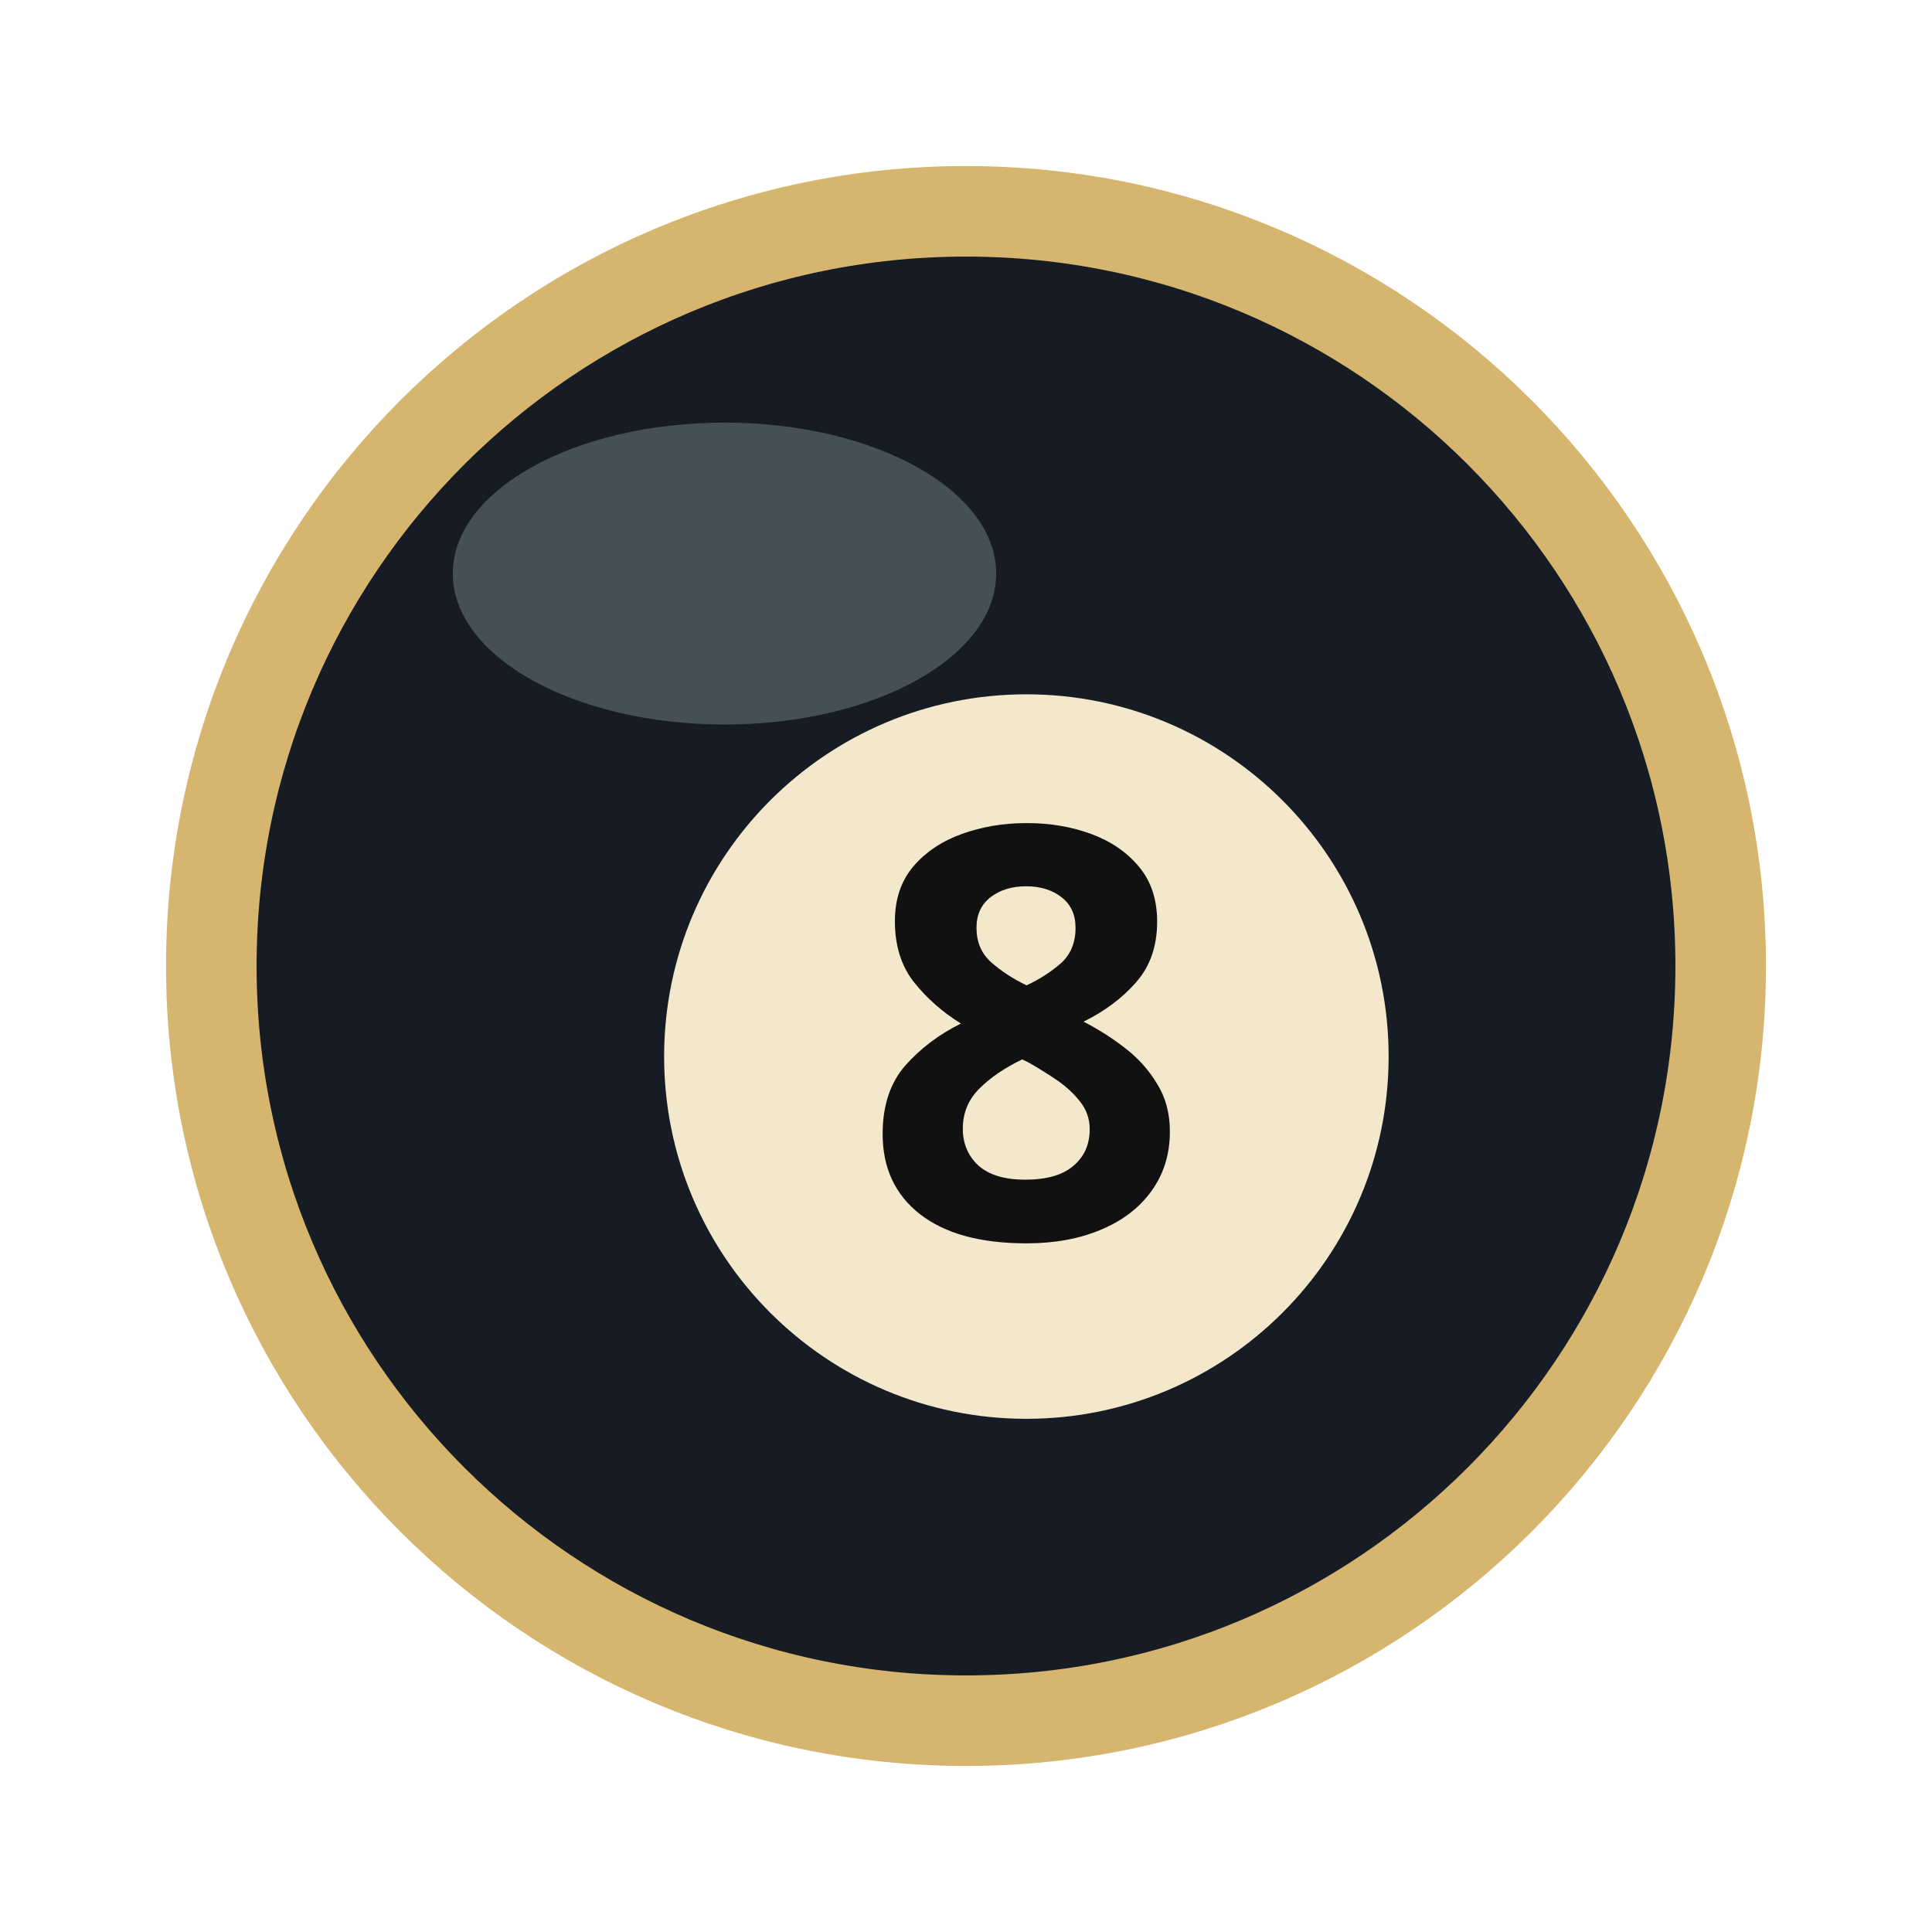
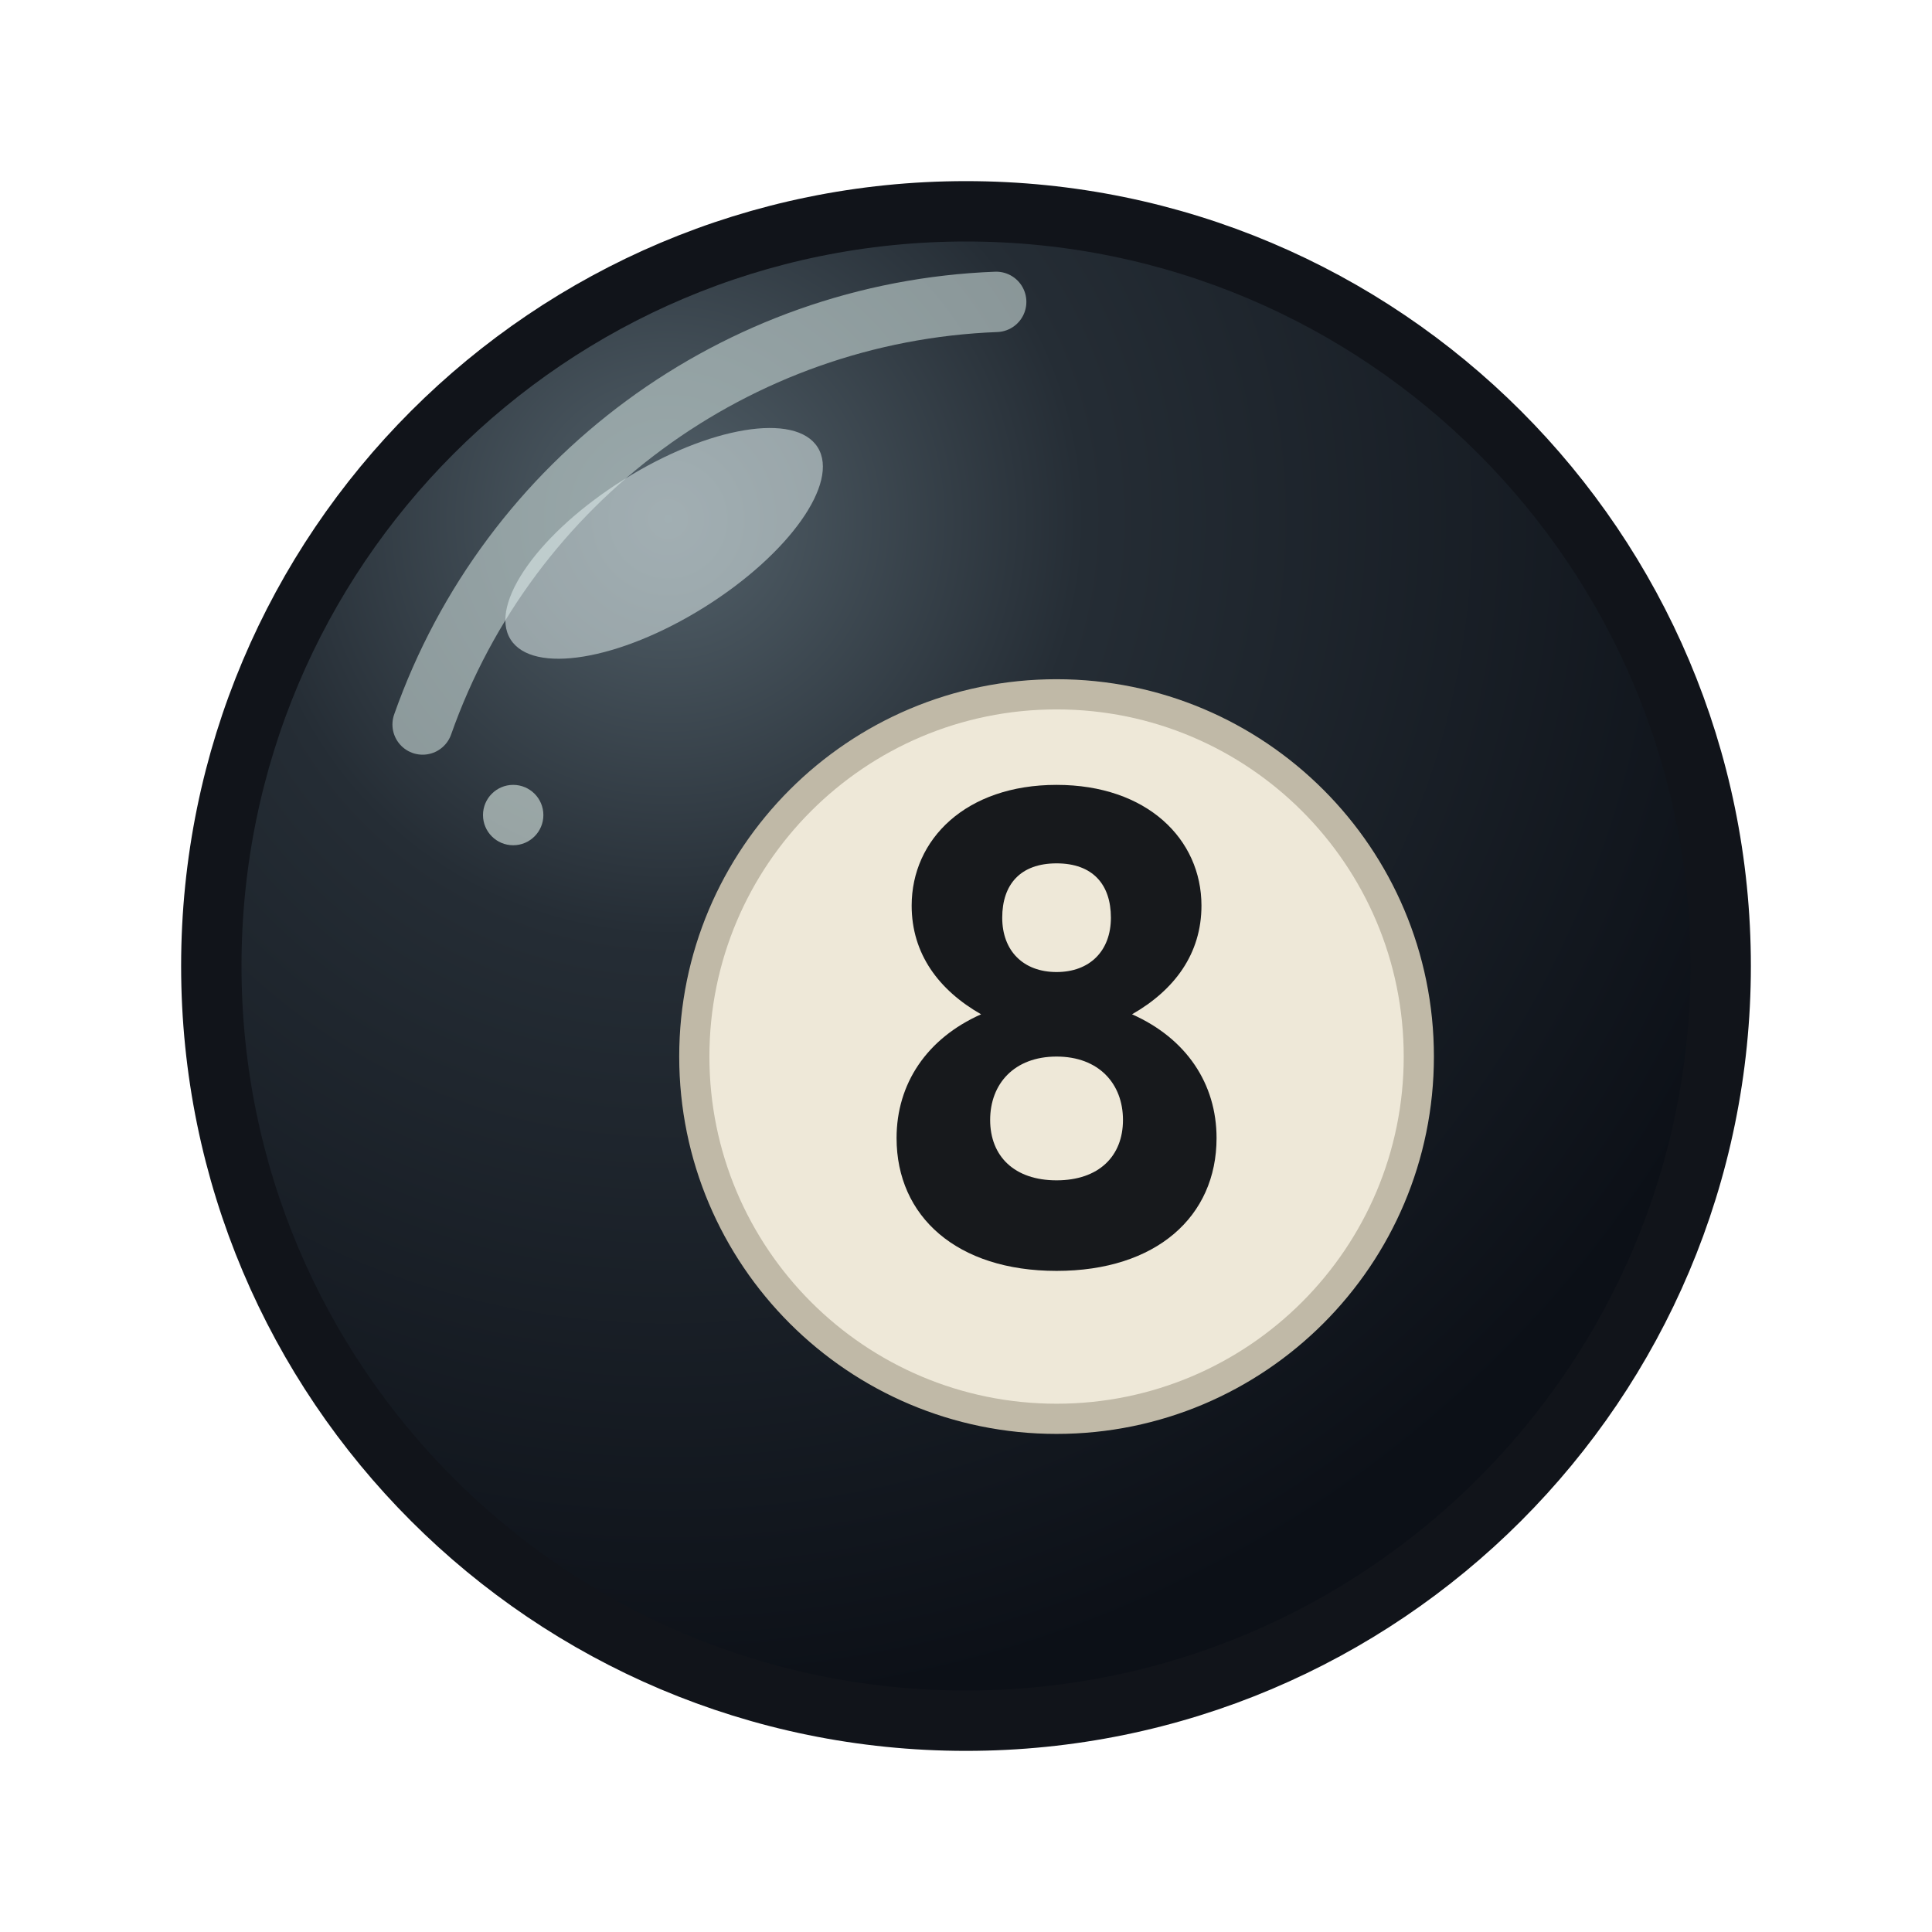
<svg xmlns="http://www.w3.org/2000/svg" viewBox="0 0 64 64">
-   <circle cx="32" cy="32" r="25" fill="#171c24" stroke="#d6b66e" stroke-width="3" />
-   <ellipse cx="24" cy="19" rx="9" ry="5" fill="#59666b" opacity=".7" />
-   <circle cx="34" cy="35" r="12" fill="#f3e8cb" />
-   <text x="34" y="41" text-anchor="middle" font-family="sans-serif" font-weight="bold" font-size="19" fill="#111">8</text>
+   <defs>
+     <radialGradient id="ball" cx=".3" cy=".2" r=".8">
+       <stop stop-color="#53616a" />
+       <stop offset=".35" stop-color="#252d35" />
+       <stop offset="1" stop-color="#0c1017" />
+     </radialGradient>
+   </defs>
+   <circle cx="32" cy="32" r="25" fill="url(#ball)" stroke="#11141a" stroke-width="2" />
+   <path d="M14 24a21 21 0 0 1 19-14" fill="none" stroke="#c0d0ce" stroke-width="2" stroke-linecap="round" opacity=".65" />
+   <ellipse cx="22" cy="18" rx="6" ry="2.5" transform="rotate(-32 22 18)" fill="#e1eeee" opacity=".55" />
+   <circle cx="35" cy="35" r="12" fill="#eee8d8" stroke="#c0b9a7" stroke-width="1" />
+   <path d="M35 26c-3 0-4.8 1.8-4.8 4 0 1.6.9 2.8 2.3 3.6-1.8.8-2.8 2.3-2.8 4.1 0 2.6 2 4.4 5.3 4.4s5.3-1.8 5.3-4.4c0-1.8-1-3.3-2.8-4.1 1.4-.8 2.3-2 2.3-3.6 0-2.2-1.8-4-4.8-4Zm0 2.6c1.2 0 1.8.7 1.8 1.8s-.7 1.8-1.8 1.8-1.8-.7-1.8-1.8.6-1.8 1.8-1.8Zm0 6.4c1.4 0 2.2.9 2.2 2.1s-.8 2-2.2 2-2.2-.8-2.2-2 .8-2.1 2.2-2.1Z" fill="#17191c" fill-rule="evenodd" />
+   <circle cx="17" cy="27" r="1" fill="#d2e0dc" opacity=".65" />
</svg>
